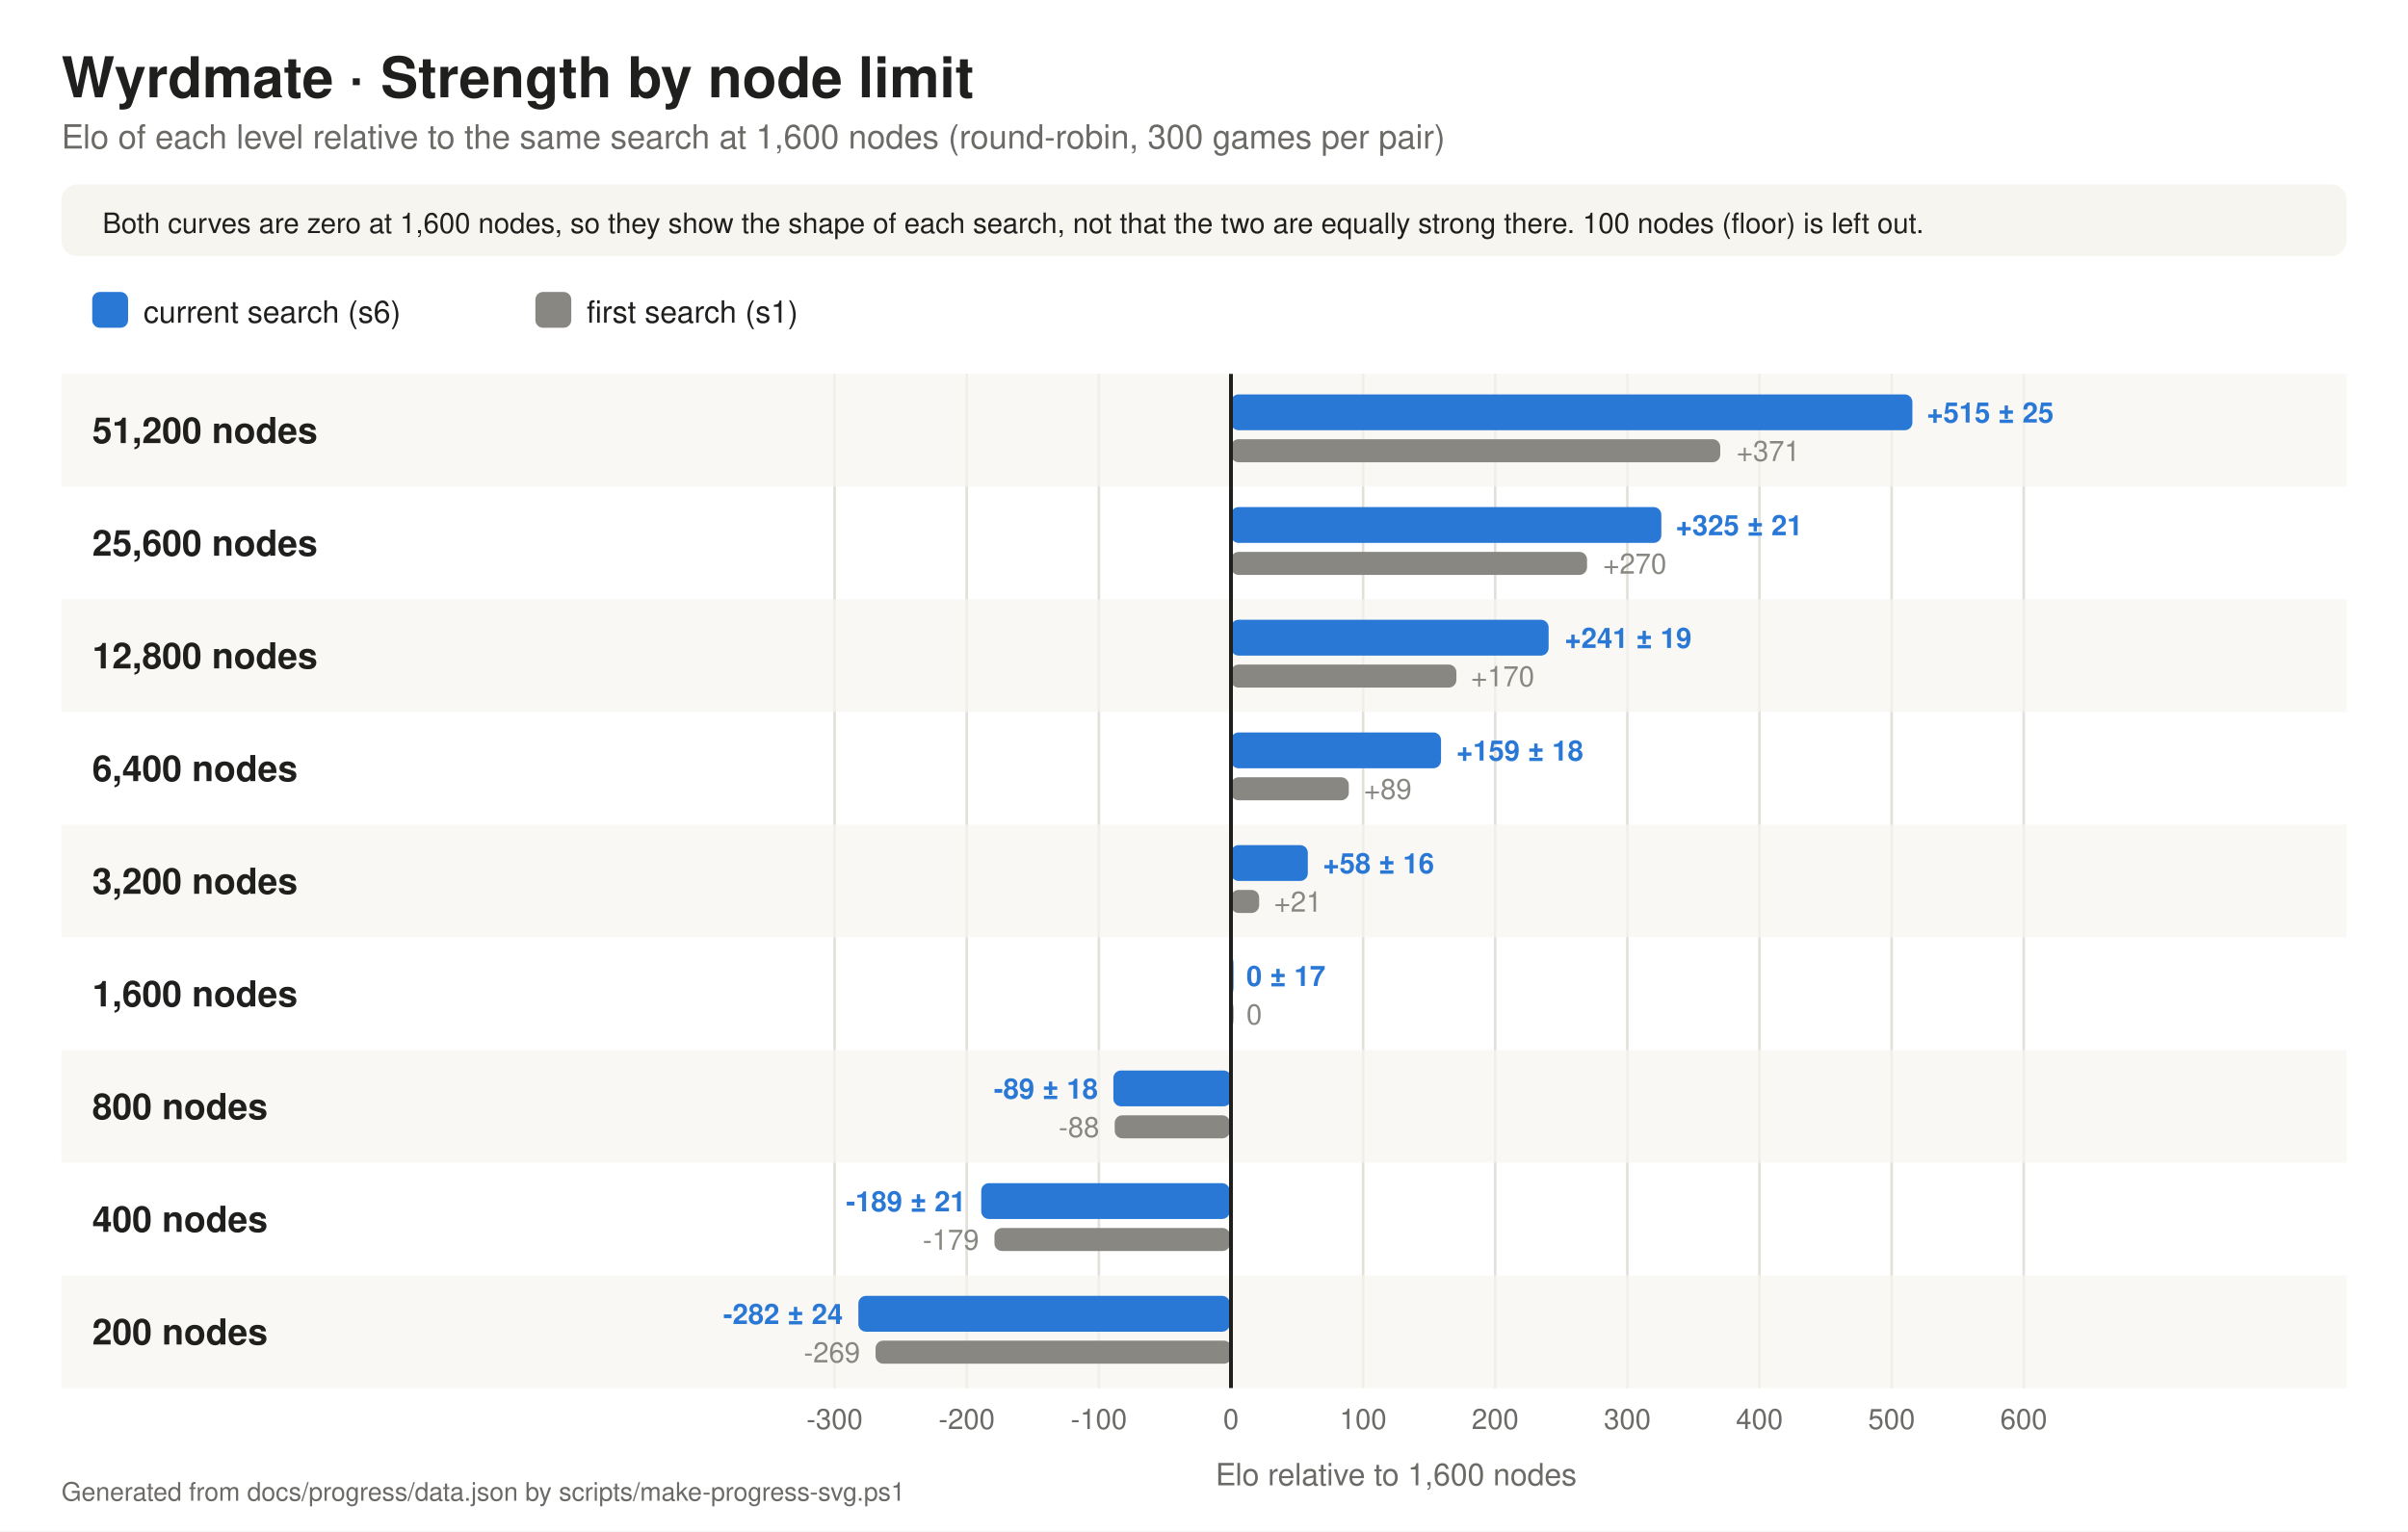
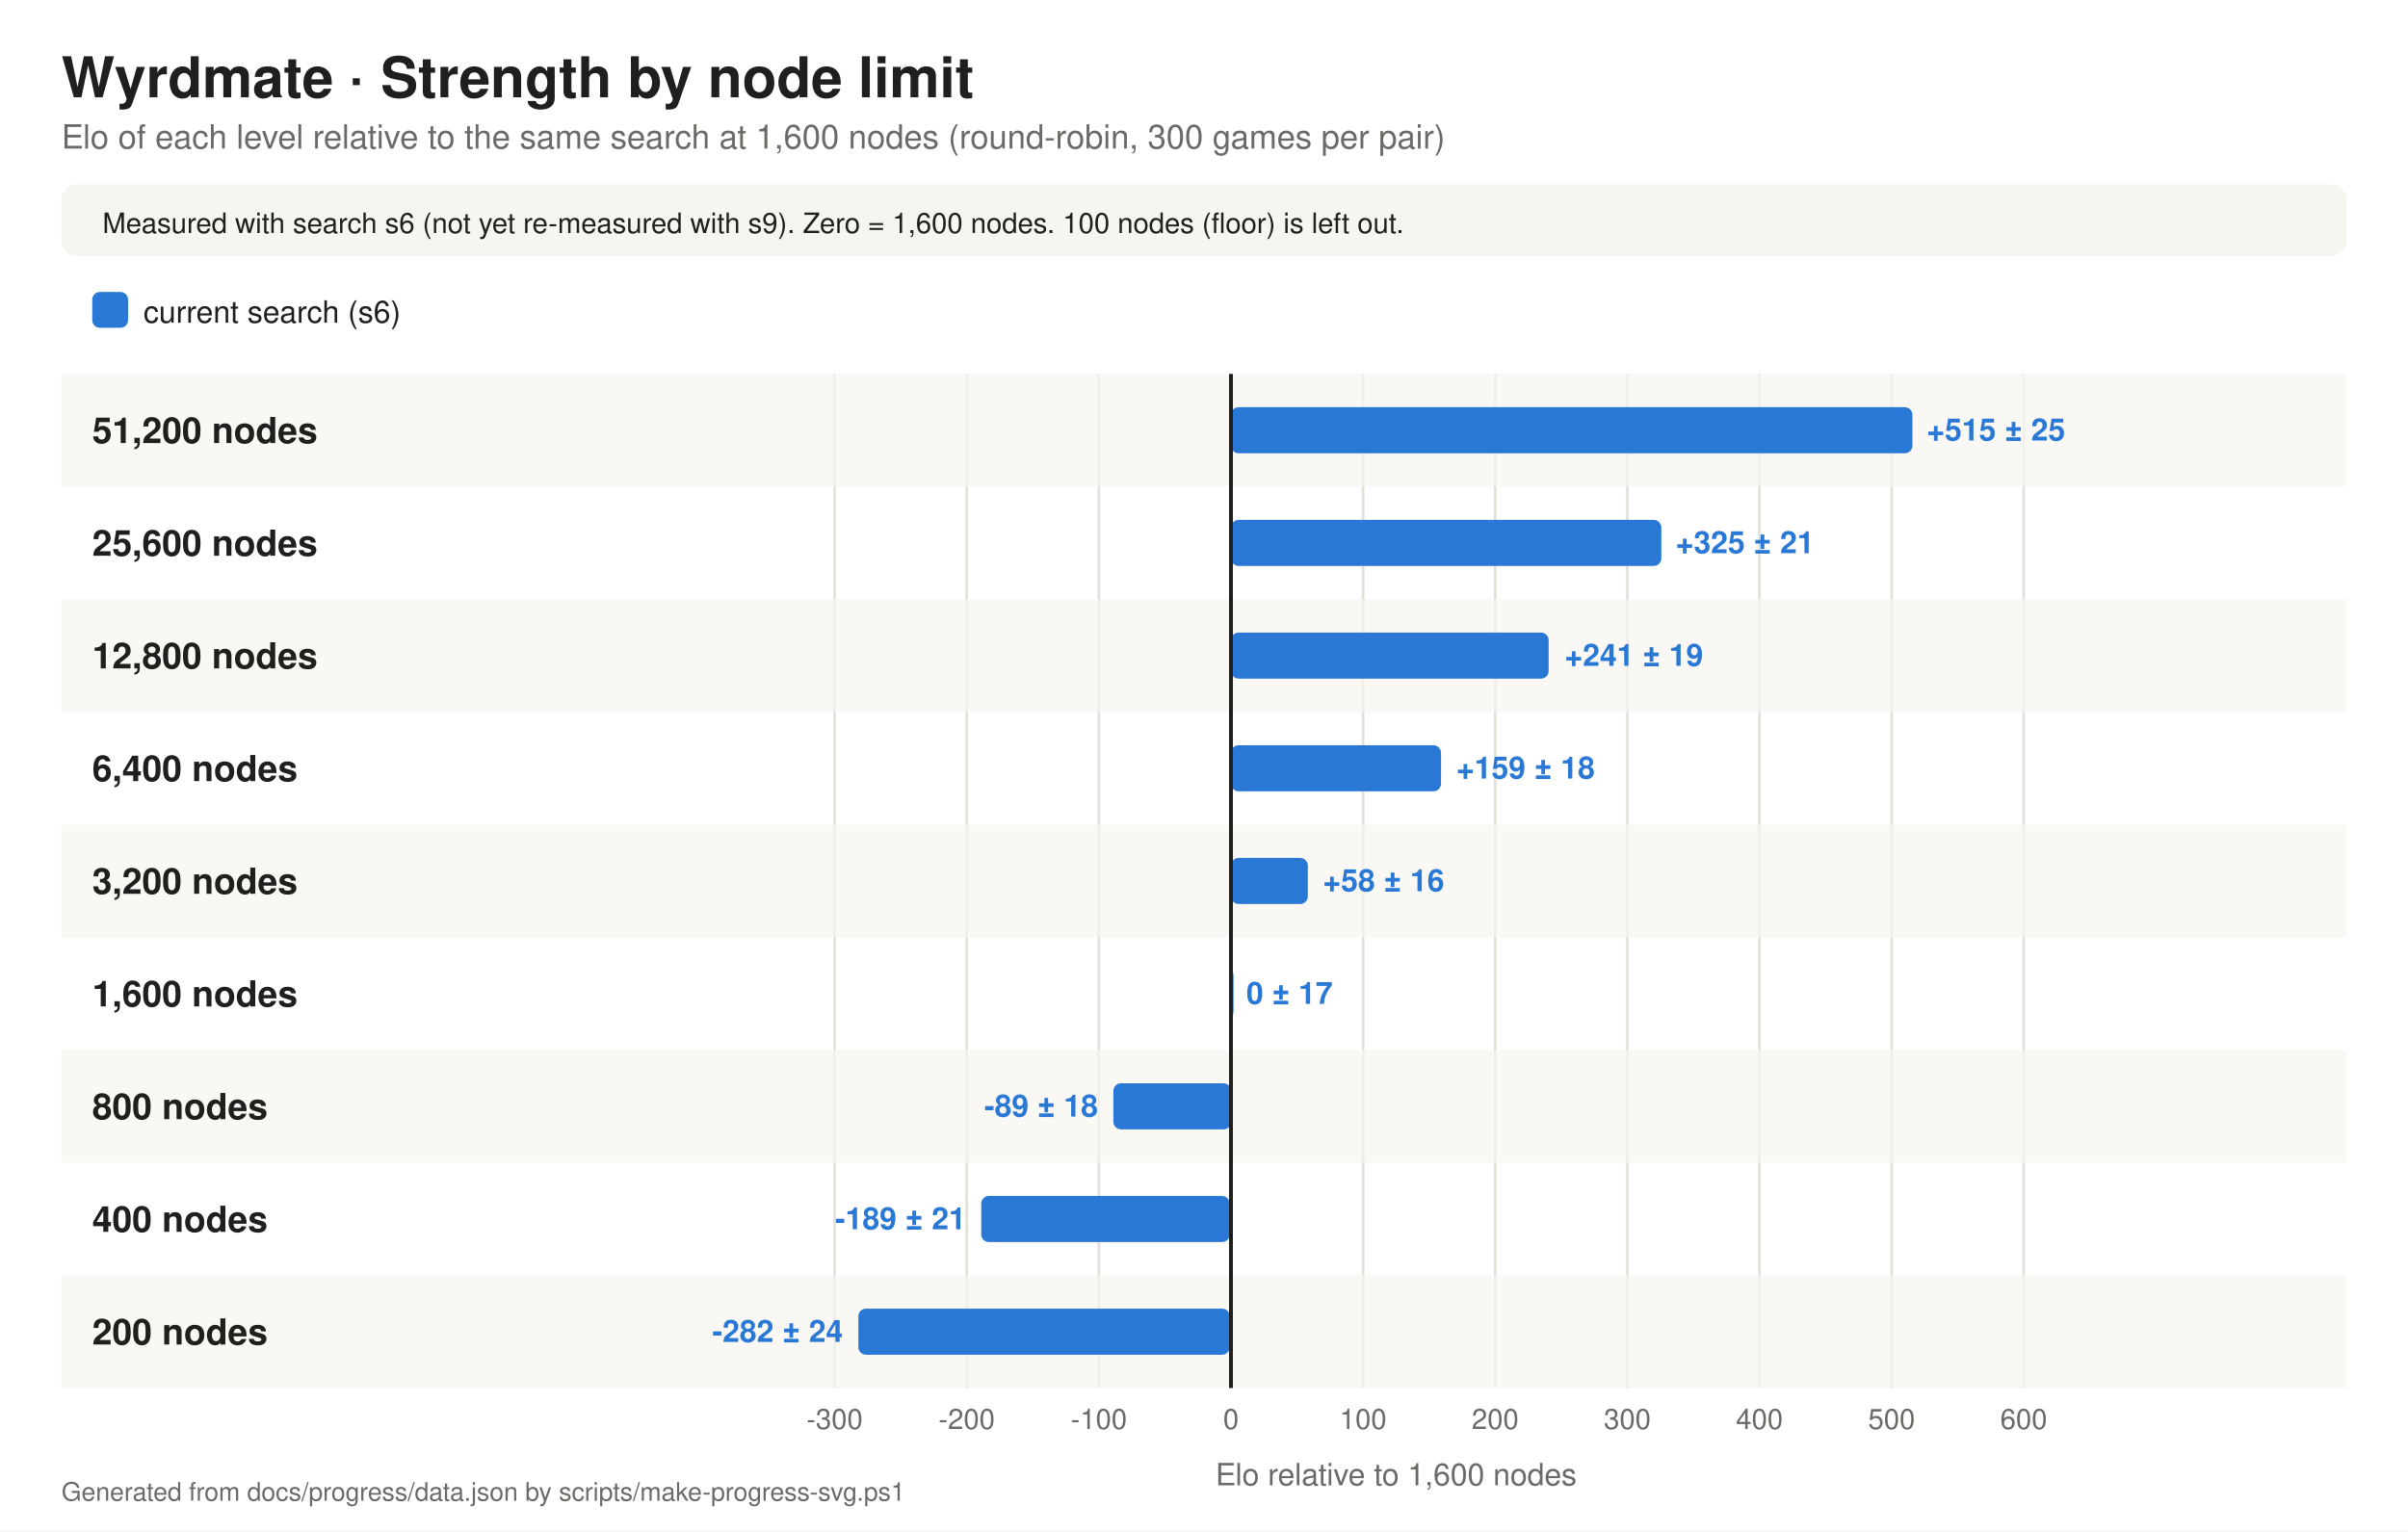
<svg xmlns="http://www.w3.org/2000/svg" width="940" height="598" viewBox="0 0 940 598" font-family="Segoe UI,Helvetica,Arial,sans-serif" role="img" aria-label="Wyrdmate · Strength by node limit">
  <rect width="940" height="598" fill="#ffffff" />
  <text x="24" y="38" font-size="22" font-weight="700" fill="#1f1f1e" text-anchor="start">Wyrdmate · Strength by node limit</text>
  <text x="24" y="58" font-size="13" font-weight="400" fill="#6b6a66" text-anchor="start">Elo of each level relative to the same search at 1,600 nodes (round-robin, 300 games per pair)</text>
  <rect x="24" y="72" width="892" height="28" rx="6" fill="#f6f5f0" />
-   <text x="40" y="91" font-size="11" font-weight="400" fill="#1f1f1e" text-anchor="start">Both curves are zero at 1,600 nodes, so they show the shape of each search, not that the two are equally strong there. 100 nodes (floor) is left out.</text>
+   <text x="40" y="91" font-size="11" font-weight="400" fill="#1f1f1e" text-anchor="start">Measured with search s6 (not yet re-measured with s9). Zero = 1,600 nodes. 100 nodes (floor) is left out.</text>
  <rect x="36" y="114" width="14" height="14" rx="3" fill="#2a78d6" />
  <text x="56" y="126" font-size="12" font-weight="400" fill="#1f1f1e" text-anchor="start">current search (s6)</text>
-   <rect x="209" y="114" width="14" height="14" rx="3" fill="#898781" />
-   <text x="229" y="126" font-size="12" font-weight="400" fill="#1f1f1e" text-anchor="start">first search (s1)</text>
  <line x1="325.79" y1="146" x2="325.79" y2="542" stroke="#e1e0d9" />
  <text x="325.79" y="558" font-size="11" font-weight="400" fill="#6b6a66" text-anchor="middle">-300</text>
  <line x1="377.37" y1="146" x2="377.37" y2="542" stroke="#e1e0d9" />
  <text x="377.37" y="558" font-size="11" font-weight="400" fill="#6b6a66" text-anchor="middle">-200</text>
  <line x1="428.95" y1="146" x2="428.95" y2="542" stroke="#e1e0d9" />
  <text x="428.95" y="558" font-size="11" font-weight="400" fill="#6b6a66" text-anchor="middle">-100</text>
  <line x1="480.53" y1="146" x2="480.53" y2="542" stroke="#e1e0d9" />
  <text x="480.53" y="558" font-size="11" font-weight="400" fill="#6b6a66" text-anchor="middle">0</text>
  <line x1="532.11" y1="146" x2="532.11" y2="542" stroke="#e1e0d9" />
  <text x="532.11" y="558" font-size="11" font-weight="400" fill="#6b6a66" text-anchor="middle">100</text>
  <line x1="583.68" y1="146" x2="583.68" y2="542" stroke="#e1e0d9" />
  <text x="583.68" y="558" font-size="11" font-weight="400" fill="#6b6a66" text-anchor="middle">200</text>
  <line x1="635.26" y1="146" x2="635.26" y2="542" stroke="#e1e0d9" />
  <text x="635.26" y="558" font-size="11" font-weight="400" fill="#6b6a66" text-anchor="middle">300</text>
  <line x1="686.84" y1="146" x2="686.84" y2="542" stroke="#e1e0d9" />
  <text x="686.84" y="558" font-size="11" font-weight="400" fill="#6b6a66" text-anchor="middle">400</text>
  <line x1="738.42" y1="146" x2="738.42" y2="542" stroke="#e1e0d9" />
  <text x="738.42" y="558" font-size="11" font-weight="400" fill="#6b6a66" text-anchor="middle">500</text>
  <line x1="790" y1="146" x2="790" y2="542" stroke="#e1e0d9" />
  <text x="790" y="558" font-size="11" font-weight="400" fill="#6b6a66" text-anchor="middle">600</text>
  <rect x="24" y="146" width="892" height="44" fill="#f6f5f0" opacity="0.7" />
  <text x="36" y="173" font-size="14" font-weight="700" fill="#1f1f1e" text-anchor="start">51,200 nodes</text>
-   <rect x="480.53" y="154" width="266" height="14" rx="3" fill="#2a78d6" />
-   <text x="752.16" y="165" font-size="11" font-weight="700" fill="#2a78d6" text-anchor="start">+515 ± 25</text>
-   <rect x="480.53" y="171.5" width="191" height="9" rx="3" fill="#898781" />
-   <text x="677.88" y="180" font-size="11" font-weight="400" fill="#898781" text-anchor="start">+371</text>
+   <rect x="480.53" y="159" width="266" height="18" rx="3" fill="#2a78d6" />
+   <text x="752.16" y="172" font-size="12" font-weight="700" fill="#2a78d6" text-anchor="start">+515 ± 25</text>
  <text x="36" y="217" font-size="14" font-weight="700" fill="#1f1f1e" text-anchor="start">25,600 nodes</text>
-   <rect x="480.53" y="198" width="168" height="14" rx="3" fill="#2a78d6" />
-   <text x="654.16" y="209" font-size="11" font-weight="700" fill="#2a78d6" text-anchor="start">+325 ± 21</text>
-   <rect x="480.53" y="215.5" width="139" height="9" rx="3" fill="#898781" />
-   <text x="625.79" y="224" font-size="11" font-weight="400" fill="#898781" text-anchor="start">+270</text>
+   <rect x="480.53" y="203" width="168" height="18" rx="3" fill="#2a78d6" />
+   <text x="654.16" y="216" font-size="12" font-weight="700" fill="#2a78d6" text-anchor="start">+325 ± 21</text>
  <rect x="24" y="234" width="892" height="44" fill="#f6f5f0" opacity="0.7" />
  <text x="36" y="261" font-size="14" font-weight="700" fill="#1f1f1e" text-anchor="start">12,800 nodes</text>
-   <rect x="480.53" y="242" width="124" height="14" rx="3" fill="#2a78d6" />
-   <text x="610.83" y="253" font-size="11" font-weight="700" fill="#2a78d6" text-anchor="start">+241 ± 19</text>
-   <rect x="480.53" y="259.5" width="88" height="9" rx="3" fill="#898781" />
-   <text x="574.21" y="268" font-size="11" font-weight="400" fill="#898781" text-anchor="start">+170</text>
+   <rect x="480.53" y="247" width="124" height="18" rx="3" fill="#2a78d6" />
+   <text x="610.83" y="260" font-size="12" font-weight="700" fill="#2a78d6" text-anchor="start">+241 ± 19</text>
  <text x="36" y="305" font-size="14" font-weight="700" fill="#1f1f1e" text-anchor="start">6,400 nodes</text>
-   <rect x="480.53" y="286" width="82" height="14" rx="3" fill="#2a78d6" />
-   <text x="568.54" y="297" font-size="11" font-weight="700" fill="#2a78d6" text-anchor="start">+159 ± 18</text>
-   <rect x="480.53" y="303.5" width="46" height="9" rx="3" fill="#898781" />
-   <text x="532.43" y="312" font-size="11" font-weight="400" fill="#898781" text-anchor="start">+89</text>
+   <rect x="480.53" y="291" width="82" height="18" rx="3" fill="#2a78d6" />
+   <text x="568.54" y="304" font-size="12" font-weight="700" fill="#2a78d6" text-anchor="start">+159 ± 18</text>
  <rect x="24" y="322" width="892" height="44" fill="#f6f5f0" opacity="0.7" />
  <text x="36" y="349" font-size="14" font-weight="700" fill="#1f1f1e" text-anchor="start">3,200 nodes</text>
-   <rect x="480.53" y="330" width="30" height="14" rx="3" fill="#2a78d6" />
-   <text x="516.44" y="341" font-size="11" font-weight="700" fill="#2a78d6" text-anchor="start">+58 ± 16</text>
-   <rect x="480.53" y="347.5" width="11" height="9" rx="3" fill="#898781" />
-   <text x="497.36" y="356" font-size="11" font-weight="400" fill="#898781" text-anchor="start">+21</text>
+   <rect x="480.53" y="335" width="30" height="18" rx="3" fill="#2a78d6" />
+   <text x="516.44" y="348" font-size="12" font-weight="700" fill="#2a78d6" text-anchor="start">+58 ± 16</text>
  <text x="36" y="393" font-size="14" font-weight="700" fill="#1f1f1e" text-anchor="start">1,600 nodes</text>
-   <rect x="480.53" y="374" width="1" height="14" rx="3" fill="#2a78d6" />
-   <text x="486.53" y="385" font-size="11" font-weight="700" fill="#2a78d6" text-anchor="start">0 ± 17</text>
-   <rect x="480.53" y="391.5" width="1" height="9" rx="3" fill="#898781" />
-   <text x="486.53" y="400" font-size="11" font-weight="400" fill="#898781" text-anchor="start">0</text>
+   <rect x="480.53" y="379" width="1" height="18" rx="3" fill="#2a78d6" />
+   <text x="486.53" y="392" font-size="12" font-weight="700" fill="#2a78d6" text-anchor="start">0 ± 17</text>
  <rect x="24" y="410" width="892" height="44" fill="#f6f5f0" opacity="0.7" />
  <text x="36" y="437" font-size="14" font-weight="700" fill="#1f1f1e" text-anchor="start">800 nodes</text>
-   <rect x="434.62" y="418" width="46" height="14" rx="3" fill="#2a78d6" />
-   <text x="428.62" y="429" font-size="11" font-weight="700" fill="#2a78d6" text-anchor="end">-89 ± 18</text>
-   <rect x="435.14" y="435.5" width="45" height="9" rx="3" fill="#898781" />
-   <text x="429.14" y="444" font-size="11" font-weight="400" fill="#898781" text-anchor="end">-88</text>
+   <rect x="434.62" y="423" width="46" height="18" rx="3" fill="#2a78d6" />
+   <text x="428.62" y="436" font-size="12" font-weight="700" fill="#2a78d6" text-anchor="end">-89 ± 18</text>
  <text x="36" y="481" font-size="14" font-weight="700" fill="#1f1f1e" text-anchor="start">400 nodes</text>
-   <rect x="383.04" y="462" width="97" height="14" rx="3" fill="#2a78d6" />
-   <text x="377.04" y="473" font-size="11" font-weight="700" fill="#2a78d6" text-anchor="end">-189 ± 21</text>
-   <rect x="388.2" y="479.5" width="92" height="9" rx="3" fill="#898781" />
-   <text x="382.2" y="488" font-size="11" font-weight="400" fill="#898781" text-anchor="end">-179</text>
+   <rect x="383.04" y="467" width="97" height="18" rx="3" fill="#2a78d6" />
+   <text x="377.04" y="480" font-size="12" font-weight="700" fill="#2a78d6" text-anchor="end">-189 ± 21</text>
  <rect x="24" y="498" width="892" height="44" fill="#f6f5f0" opacity="0.7" />
  <text x="36" y="525" font-size="14" font-weight="700" fill="#1f1f1e" text-anchor="start">200 nodes</text>
-   <rect x="335.07" y="506" width="145" height="14" rx="3" fill="#2a78d6" />
-   <text x="329.07" y="517" font-size="11" font-weight="700" fill="#2a78d6" text-anchor="end">-282 ± 24</text>
-   <rect x="341.78" y="523.5" width="139" height="9" rx="3" fill="#898781" />
-   <text x="335.78" y="532" font-size="11" font-weight="400" fill="#898781" text-anchor="end">-269</text>
+   <rect x="335.07" y="511" width="145" height="18" rx="3" fill="#2a78d6" />
+   <text x="329.07" y="524" font-size="12" font-weight="700" fill="#2a78d6" text-anchor="end">-282 ± 24</text>
  <line x1="480.53" y1="146" x2="480.53" y2="542" stroke="#1f1f1e" stroke-width="1.5" />
  <text x="545" y="580" font-size="12" font-weight="400" fill="#6b6a66" text-anchor="middle">Elo relative to 1,600 nodes</text>
  <text x="24" y="586" font-size="10" font-weight="400" fill="#6b6a66" text-anchor="start">Generated from docs/progress/data.json by scripts/make-progress-svg.ps1</text>
</svg>
